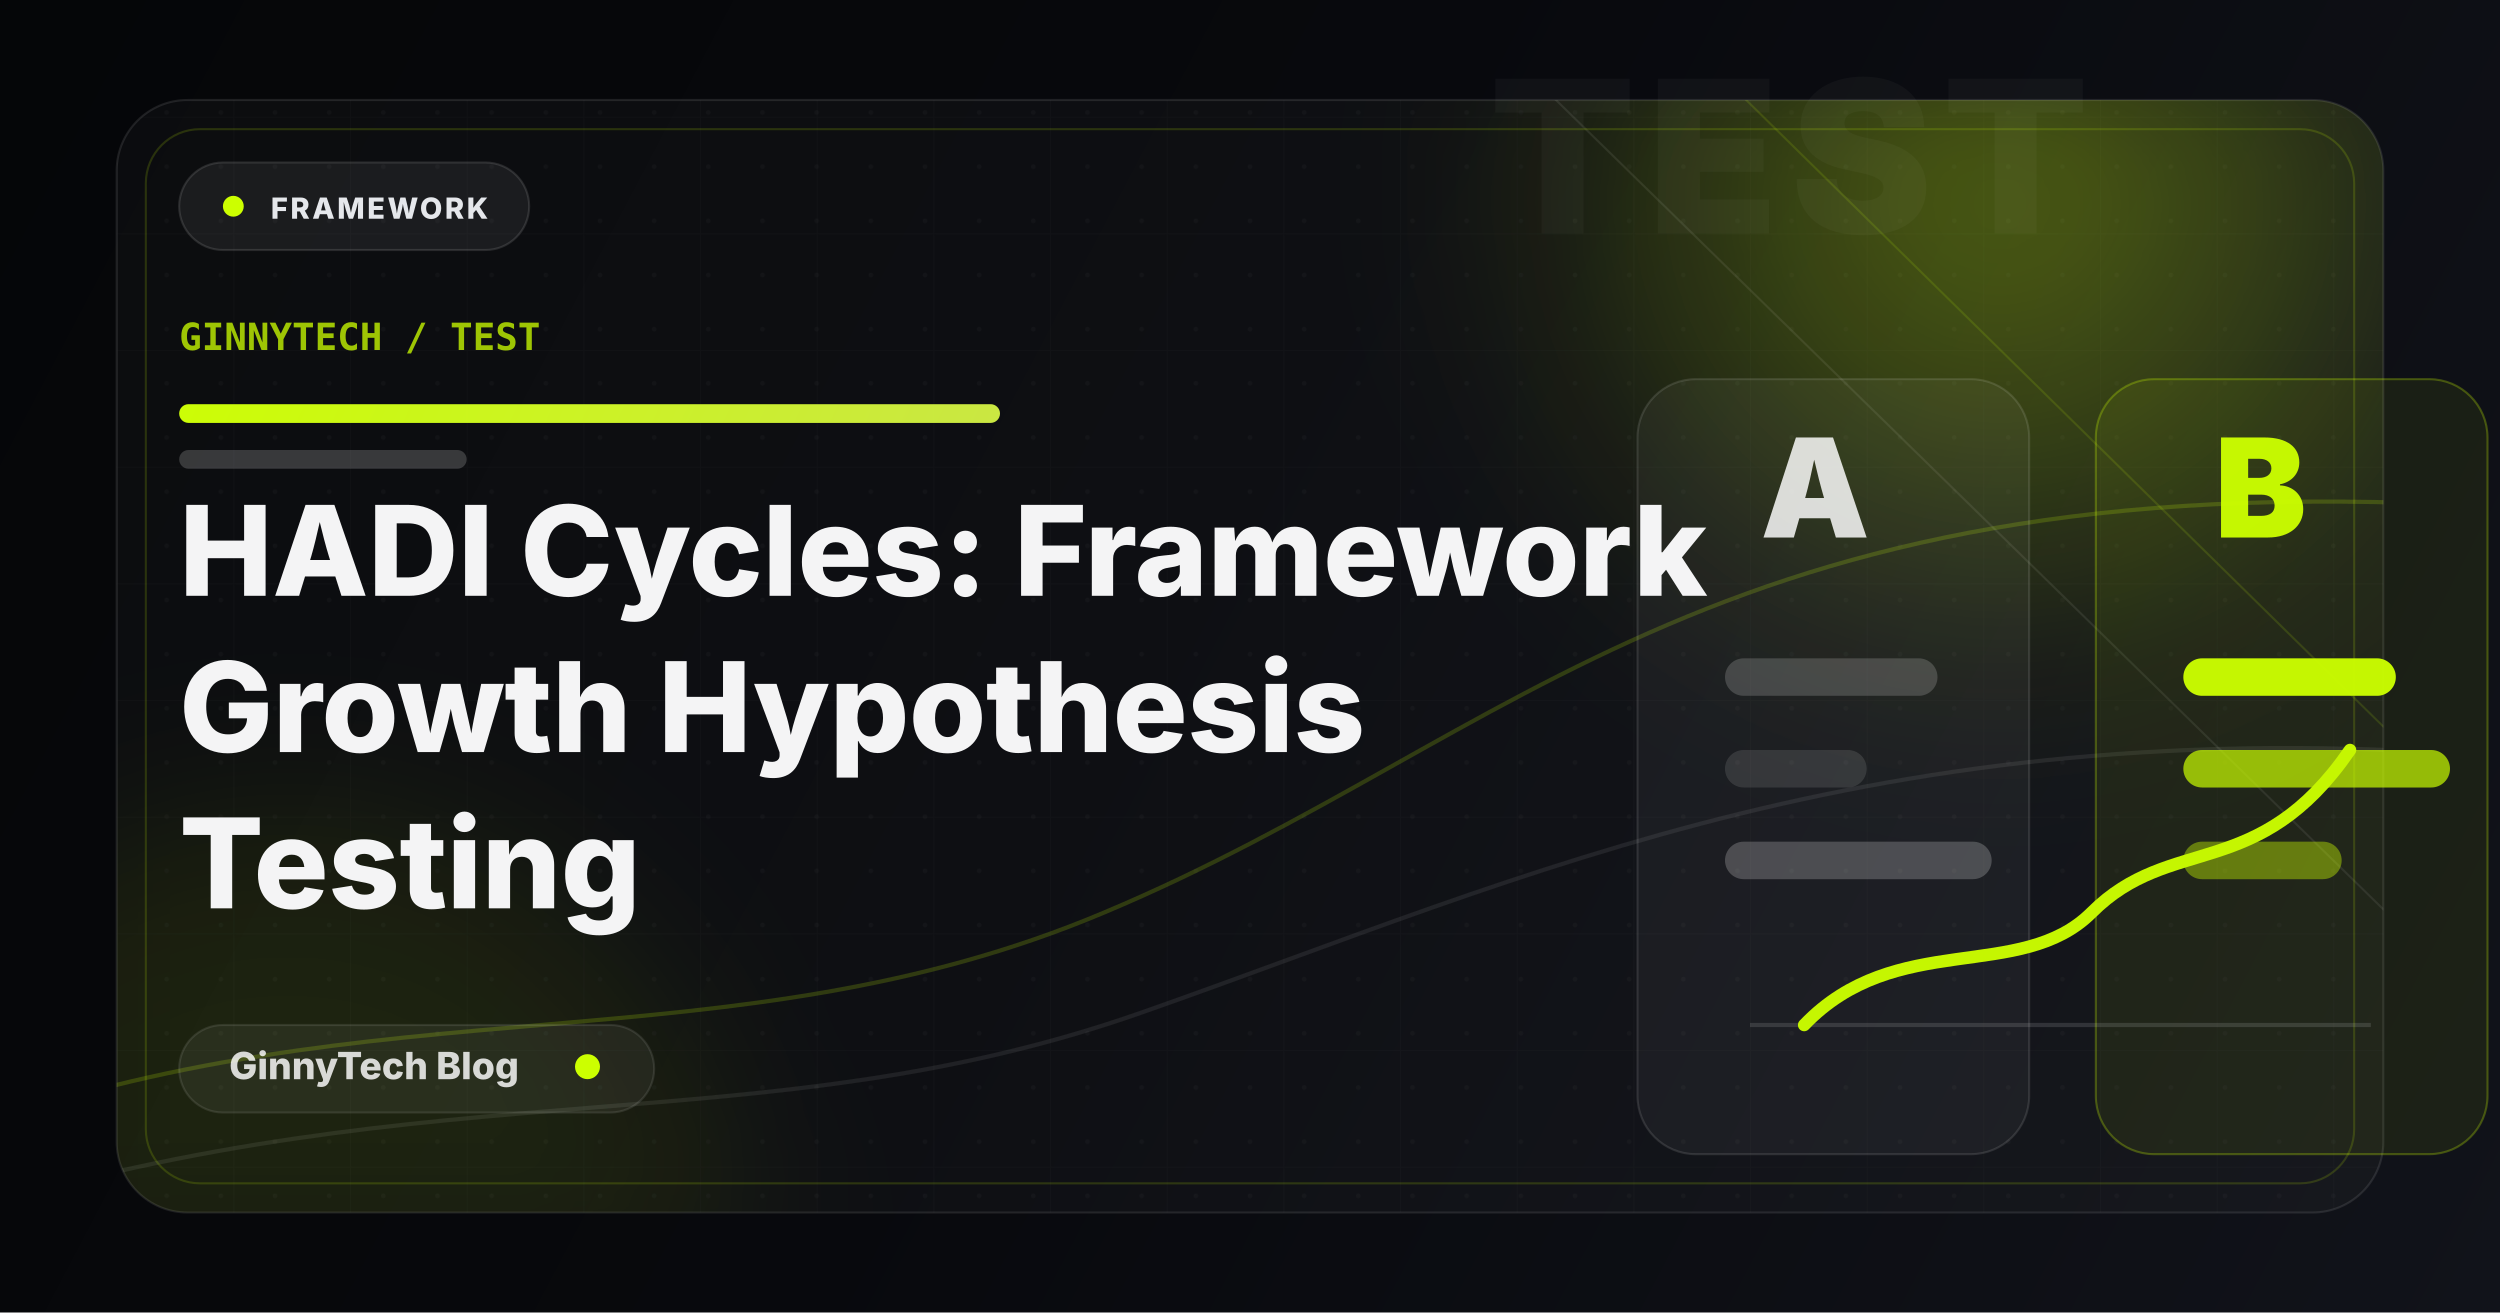
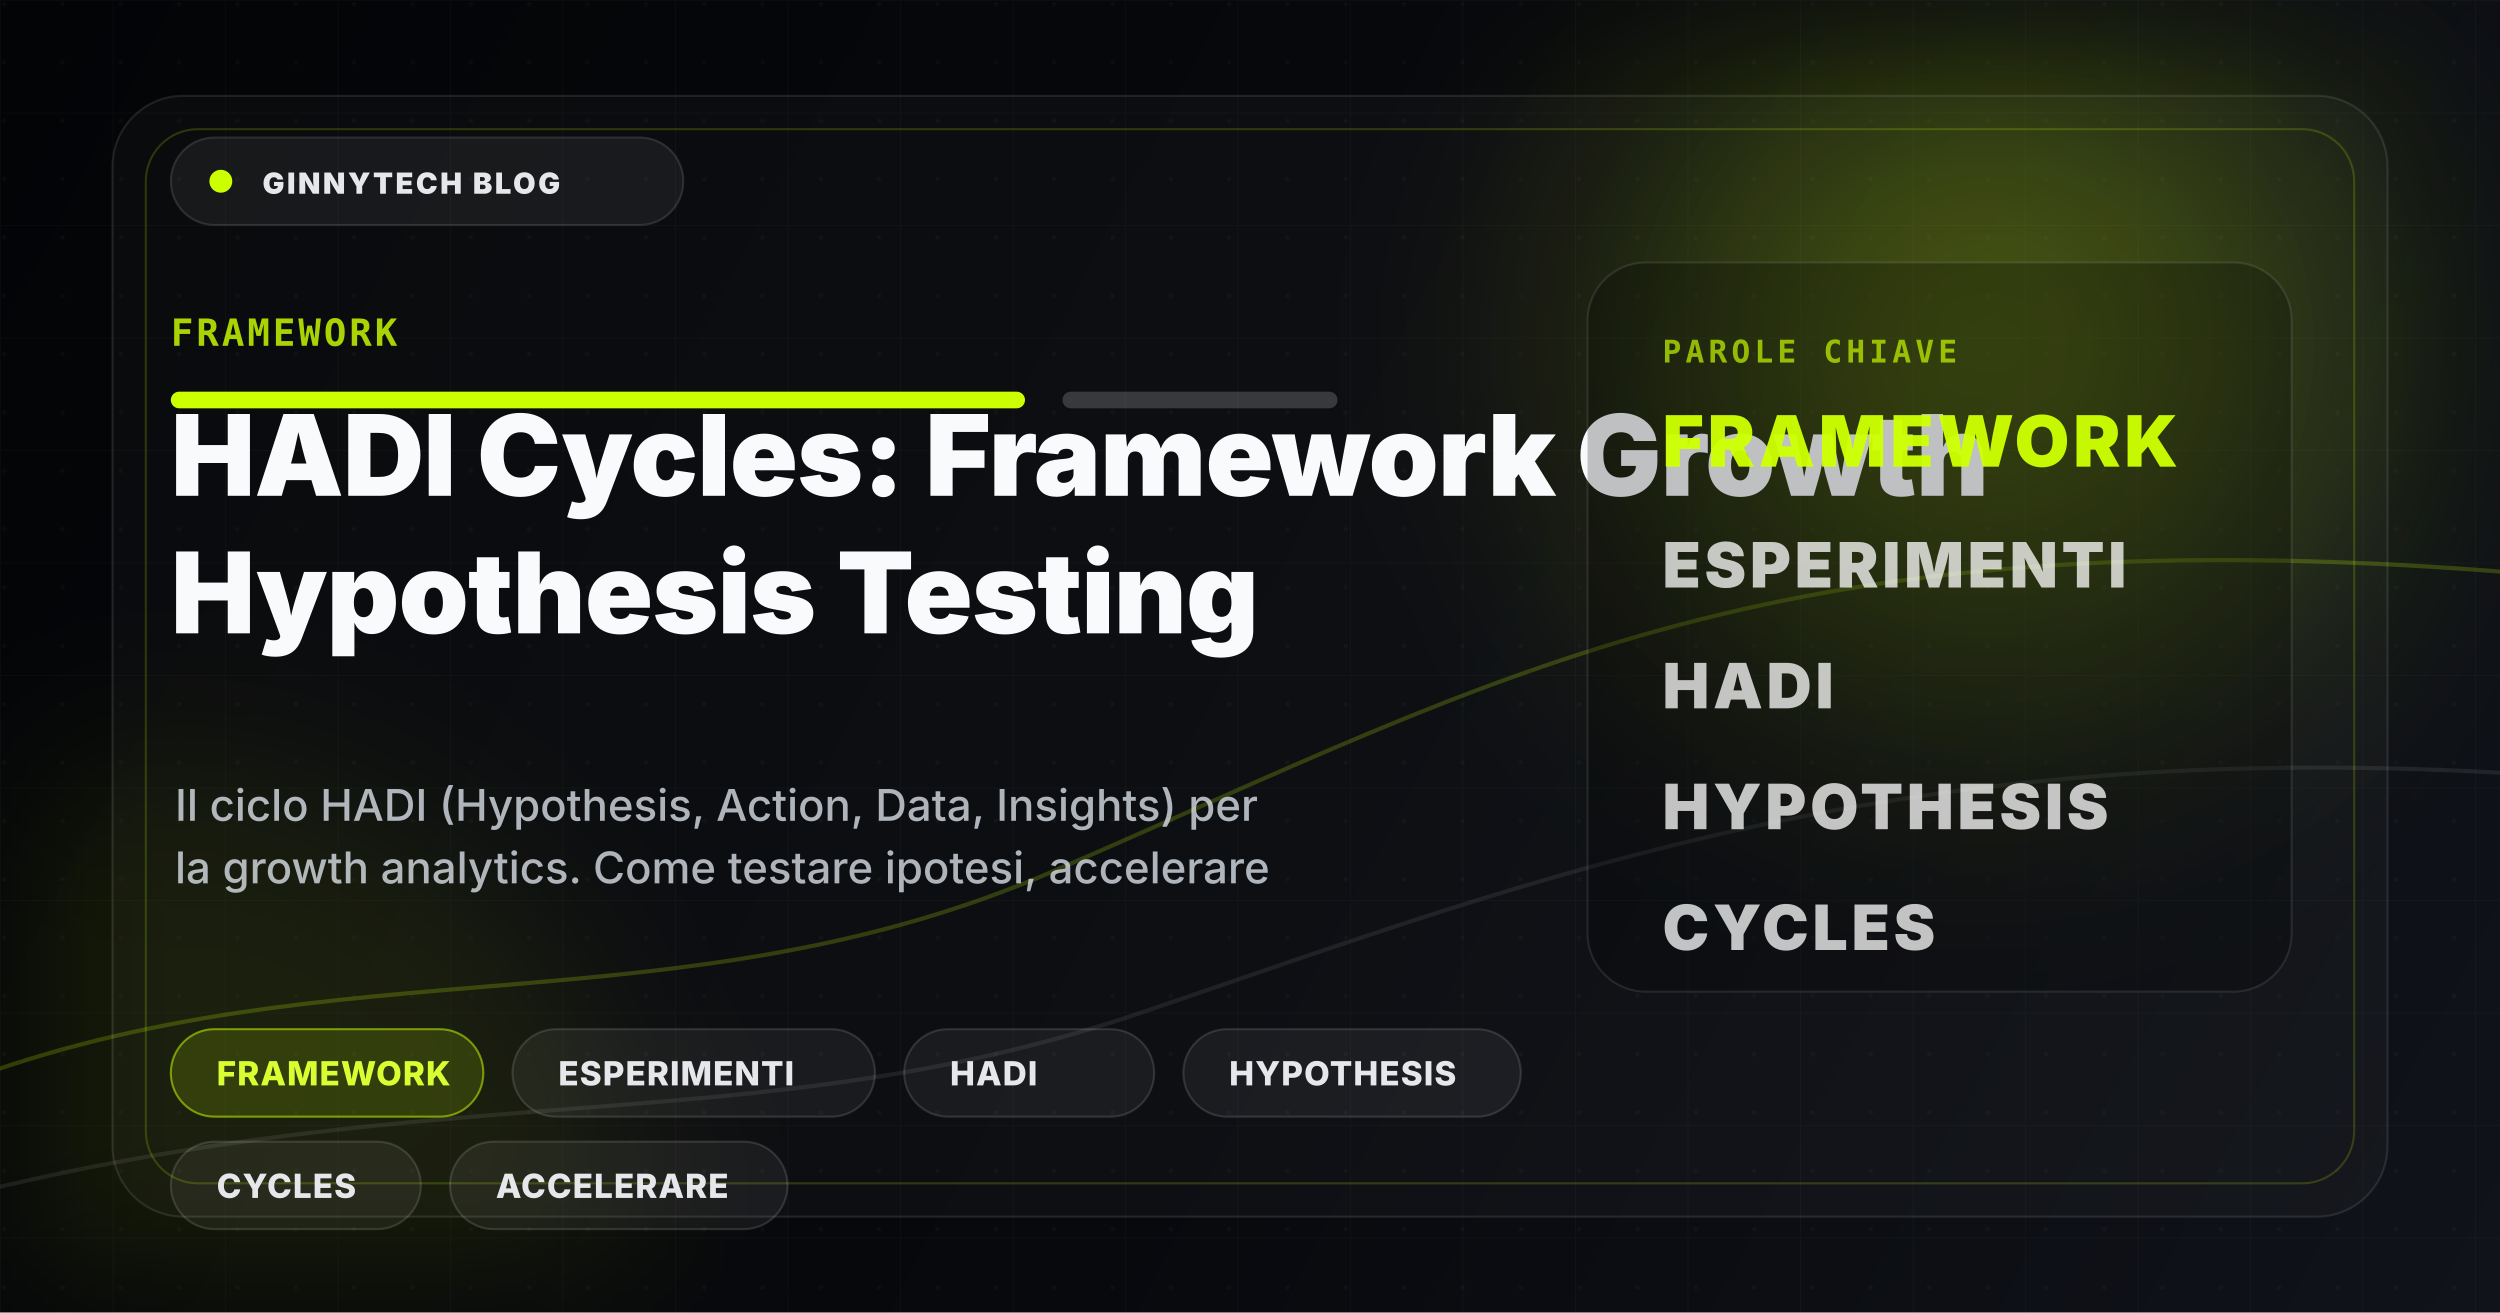
- <svg xmlns="http://www.w3.org/2000/svg" width="1200" height="630" viewBox="0 0 1200 630" fill="none">
+ <svg xmlns="http://www.w3.org/2000/svg" width="1200" height="630" viewBox="0 0 1200 630" fill="none" role="img" aria-label="Copertina articolo GinnyTech: HADI Cycles: Framework Growth Hypothesis Testing">
  <defs>
    <linearGradient id="bg" x1="0" y1="0" x2="1200" y2="630" gradientUnits="userSpaceOnUse">
-       <stop offset="0" stop-color="#050608" />
-       <stop offset="0.46" stop-color="#08090d" />
-       <stop offset="1" stop-color="#11131a" />
+       <stop offset="0" stop-color="#030406" />
+       <stop offset="0.55" stop-color="#08090d" />
+       <stop offset="1" stop-color="#10131a" />
    </linearGradient>
-     <linearGradient id="lime" x1="96" y1="100" x2="1060" y2="548" gradientUnits="userSpaceOnUse">
-       <stop offset="0" stop-color="#ccff00" stop-opacity="1" />
-       <stop offset="0.52" stop-color="#e7ff65" stop-opacity="0.86" />
-       <stop offset="1" stop-color="#b3e600" stop-opacity="0.9" />
-     </linearGradient>
-     <radialGradient id="glow" cx="50%" cy="50%" r="50%">
-       <stop offset="0" stop-color="#ccff00" stop-opacity="0.35" />
+     <radialGradient id="limeGlow" cx="50%" cy="50%" r="50%">
+       <stop offset="0" stop-color="#ccff00" stop-opacity="0.34" />
      <stop offset="1" stop-color="#ccff00" stop-opacity="0" />
    </radialGradient>
-     <filter id="softBlur" x="-40%" y="-40%" width="180%" height="180%">
+     <pattern id="grid" width="54" height="54" patternUnits="userSpaceOnUse">
+       <path d="M54 0H0V54" stroke="rgba(255,255,255,0.07)" stroke-width="1" />
+     </pattern>
+     <pattern id="dots" width="28" height="28" patternUnits="userSpaceOnUse">
+       <circle cx="2" cy="2" r="1.1" fill="rgba(255,255,255,0.13)" />
+     </pattern>
+     <filter id="blur" x="-50%" y="-50%" width="200%" height="200%">
      <feGaussianBlur stdDeviation="44" />
    </filter>
-     <pattern id="dots" width="26" height="26" patternUnits="userSpaceOnUse">
-       <circle cx="2" cy="2" r="1.15" fill="rgba(255,255,255,0.12)" />
-     </pattern>
-     <pattern id="grid" width="56" height="56" patternUnits="userSpaceOnUse">
-       <path d="M56 0H0V56" stroke="rgba(255,255,255,0.08)" stroke-width="1" />
-     </pattern>
-     <clipPath id="frameClip">
-       <rect x="56" y="48" width="1088" height="534" rx="34" />
-     </clipPath>
  </defs>
  <rect width="1200" height="630" fill="url(#bg)" />
-   <g clip-path="url(#frameClip)">
-     <rect x="0" y="0" width="1200" height="630" fill="url(#grid)" opacity="0.2" />
-     <rect x="0" y="0" width="1200" height="630" fill="url(#dots)" opacity="0.2" />
-     <circle cx="960" cy="92" r="260" fill="url(#glow)" filter="url(#softBlur)" />
-     <circle cx="138" cy="602" r="210" fill="#ccff00" fill-opacity="0.09" filter="url(#softBlur)" />
-     <path d="M-20 544C180 470 350 514 530 438C730 354 826 218 1208 244" stroke="rgba(204,255,0,0.18)" stroke-width="2" />
-     <path d="M-18 582C212 512 366 550 548 486C736 420 906 338 1210 364" stroke="rgba(255,255,255,0.08)" stroke-width="2" />
-     <path d="M616 -80L1166 458" stroke="rgba(255,255,255,0.08)" stroke-width="1" />
-     <path d="M708 -80L1190 394" stroke="rgba(204,255,0,0.13)" stroke-width="1" />
+   <rect width="1200" height="630" fill="url(#grid)" opacity="0.34" />
+   <rect width="1200" height="630" fill="url(#dots)" opacity="0.18" />
+   <circle cx="955" cy="166" r="258" fill="url(#limeGlow)" filter="url(#blur)" />
+   <circle cx="80" cy="590" r="220" fill="#ccff00" fill-opacity="0.08" filter="url(#blur)" />
+   <path d="M-20 520C160 452 326 496 506 418C724 324 852 244 1220 276" stroke="rgba(204,255,0,0.20)" stroke-width="2" />
+   <path d="M-18 574C214 516 366 548 548 486C742 420 914 352 1218 372" stroke="rgba(255,255,255,0.08)" stroke-width="2" />
+   <rect x="54" y="46" width="1092" height="538" rx="34" fill="rgba(255,255,255,0.024)" stroke="rgba(255,255,255,0.10)" />
+   <rect x="70" y="62" width="1060" height="506" rx="25" stroke="rgba(204,255,0,0.18)" />
+   <g transform="translate(82 94)">
+     <rect x="0" y="-28" width="246" height="42" rx="21" fill="rgba(255,255,255,0.06)" stroke="rgba(255,255,255,0.12)" />
+     <circle cx="24" cy="-7" r="5.5" fill="#ccff00" />
+     <text x="44" y="-1" font-family="Montserrat, Inter, Arial, sans-serif" font-size="14" font-weight="850" letter-spacing="1.2" fill="#e5e7eb">GINNYTECH BLOG</text>
  </g>
-   <rect x="56" y="48" width="1088" height="534" rx="34" fill="rgba(255,255,255,0.025)" stroke="rgba(255,255,255,0.10)" />
-   <rect x="70" y="62" width="1060" height="506" rx="26" stroke="rgba(204,255,0,0.16)" stroke-width="1" />
-   <rect x="86" y="78" width="168" height="42" rx="21" fill="rgba(255,255,255,0.065)" stroke="rgba(255,255,255,0.12)" />
-   <circle cx="112" cy="99" r="5" fill="#ccff00" />
-   <text x="130" y="105" font-family="Montserrat, Inter, Arial, sans-serif" font-size="14" font-weight="800" letter-spacing="1.2" fill="#e5e7eb">FRAMEWORK</text>
-   <text x="86" y="168" font-family="JetBrains Mono, Consolas, monospace" font-size="18" font-weight="700" fill="rgba(204,255,0,0.76)">GINNYTECH / TEST</text>
-   <rect x="86" y="194" width="394" height="9" rx="4.5" fill="url(#lime)" />
-   <rect x="86" y="216" width="138" height="9" rx="4.5" fill="rgba(255,255,255,0.18)" />
-   <text x="715" y="112" font-family="Montserrat, Inter, Arial, sans-serif" font-size="102" font-weight="900" letter-spacing="6" fill="rgba(255,255,255,0.035)">TEST</text>
-   <g transform="translate(754 142)" opacity="0.96">
-     <rect x="32" y="40" width="188" height="372" rx="28" fill="rgba(255,255,255,0.045)" stroke="rgba(255,255,255,0.12)" />
-     <rect x="252" y="40" width="188" height="372" rx="28" fill="rgba(204,255,0,0.07)" stroke="rgba(204,255,0,0.28)" />
-     <text x="91" y="116" font-family="Montserrat, Inter, Arial, sans-serif" font-size="66" font-weight="900" fill="rgba(255,255,255,0.86)">A</text>
-     <text x="309" y="116" font-family="Montserrat, Inter, Arial, sans-serif" font-size="66" font-weight="900" fill="#ccff00">B</text>
-     <rect x="74" y="174" width="102" height="18" rx="9" fill="rgba(255,255,255,0.18)" />
-     <rect x="74" y="218" width="68" height="18" rx="9" fill="rgba(255,255,255,0.12)" />
-     <rect x="74" y="262" width="128" height="18" rx="9" fill="rgba(255,255,255,0.22)" />
-     <rect x="294" y="174" width="102" height="18" rx="9" fill="#ccff00" />
-     <rect x="294" y="218" width="128" height="18" rx="9" fill="rgba(204,255,0,0.72)" />
-     <rect x="294" y="262" width="76" height="18" rx="9" fill="rgba(204,255,0,0.42)" />
-     <path d="M86 350H384" stroke="rgba(255,255,255,0.13)" stroke-width="2" />
-     <path d="M112 350C156 304 216 330 250 296C288 258 330 282 374 218" stroke="#ccff00" stroke-width="6" stroke-linecap="round" fill="none" />
+   <text x="82" y="166" font-family="JetBrains Mono, Consolas, monospace" font-size="18" font-weight="800" letter-spacing="1.4" fill="rgba(204,255,0,0.82)">FRAMEWORK</text>
+   <rect x="82" y="188" width="410" height="8" rx="4" fill="#ccff00" />
+   <rect x="510" y="188" width="132" height="8" rx="4" fill="rgba(255,255,255,0.18)" />
+   <text x="82" y="238" font-family="Montserrat, Inter, Arial, sans-serif" font-size="54" font-weight="850" letter-spacing="-0.4" fill="#f8fafc">HADI Cycles: Framework Growth</text>
+   <text x="82" y="304" font-family="Montserrat, Inter, Arial, sans-serif" font-size="54" font-weight="850" letter-spacing="-0.4" fill="#f8fafc">Hypothesis Testing</text>
+   <text x="84" y="394" font-family="Inter, Arial, sans-serif" font-size="21" font-weight="500" fill="rgba(226,232,240,0.76)">Il ciclo HADI (Hypothesis, Action, Data, Insights) per</text>
+   <text x="84" y="424" font-family="Inter, Arial, sans-serif" font-size="21" font-weight="500" fill="rgba(226,232,240,0.76)">la growth analytics. Come testare ipotesi, accelerare</text>
+   <g opacity="0.96">
+     <rect x="762" y="126" width="338" height="350" rx="28" fill="rgba(0,0,0,0.24)" stroke="rgba(255,255,255,0.10)" />
+     <text x="798" y="174" font-family="JetBrains Mono, Consolas, monospace" font-size="15" font-weight="800" letter-spacing="2" fill="rgba(204,255,0,0.70)">PAROLE CHIAVE</text>
+     <text x="798" y="224" font-family="Montserrat, Inter, Arial, sans-serif" font-size="34" font-weight="900" letter-spacing="1.8" fill="#ccff00">FRAMEWORK</text>
+     <text x="798" y="282" font-family="Montserrat, Inter, Arial, sans-serif" font-size="30" font-weight="900" letter-spacing="1.8" fill="rgba(255,255,255,0.78)">ESPERIMENTI</text>
+     <text x="798" y="340" font-family="Montserrat, Inter, Arial, sans-serif" font-size="30" font-weight="900" letter-spacing="1.8" fill="rgba(255,255,255,0.78)">HADI</text>
+     <text x="798" y="398" font-family="Montserrat, Inter, Arial, sans-serif" font-size="30" font-weight="900" letter-spacing="1.8" fill="rgba(255,255,255,0.78)">HYPOTHESIS</text>
+     <text x="798" y="456" font-family="Montserrat, Inter, Arial, sans-serif" font-size="30" font-weight="900" letter-spacing="1.8" fill="rgba(255,255,255,0.78)">CYCLES</text>
  </g>
-   <text x="86" y="286" font-family="Montserrat, Inter, Arial, sans-serif" font-size="60" font-weight="800" letter-spacing="-0.2" fill="#f4f4f5">HADI Cycles: Framework</text>
-   <text x="86" y="361" font-family="Montserrat, Inter, Arial, sans-serif" font-size="60" font-weight="800" letter-spacing="-0.2" fill="#f4f4f5">Growth Hypothesis</text>
-   <text x="86" y="436" font-family="Montserrat, Inter, Arial, sans-serif" font-size="60" font-weight="800" letter-spacing="-0.2" fill="#f4f4f5">Testing</text>
-   <g transform="translate(86 520)">
-     <rect x="0" y="-28" width="228" height="42" rx="21" fill="rgba(255,255,255,0.055)" stroke="rgba(255,255,255,0.10)" />
-     <text x="24" y="-2" font-family="Montserrat, Inter, Arial, sans-serif" font-size="18" font-weight="800" fill="rgba(255,255,255,0.82)">GinnyTech Blog</text>
-     <circle cx="196" cy="-8" r="6" fill="#ccff00" />
+   <g transform="translate(82 526)">
+     <rect x="0" y="-32" width="150" height="42" rx="21" fill="rgba(204,255,0,0.14)" stroke="rgba(204,255,0,0.52)" />
+     <text x="22" y="-5" font-family="Montserrat, Inter, Arial, sans-serif" font-size="16" font-weight="800" letter-spacing="0.5" fill="#d9ff33">FRAMEWORK</text>
+   </g>
+   <g transform="translate(246 526)">
+     <rect x="0" y="-32" width="174" height="42" rx="21" fill="rgba(255,255,255,0.055)" stroke="rgba(255,255,255,0.13)" />
+     <text x="22" y="-5" font-family="Montserrat, Inter, Arial, sans-serif" font-size="16" font-weight="800" letter-spacing="0.5" fill="#e5e7eb">ESPERIMENTI</text>
+   </g>
+   <g transform="translate(434 526)">
+     <rect x="0" y="-32" width="120" height="42" rx="21" fill="rgba(255,255,255,0.055)" stroke="rgba(255,255,255,0.13)" />
+     <text x="22" y="-5" font-family="Montserrat, Inter, Arial, sans-serif" font-size="16" font-weight="800" letter-spacing="0.5" fill="#e5e7eb">HADI</text>
+   </g>
+   <g transform="translate(568 526)">
+     <rect x="0" y="-32" width="162" height="42" rx="21" fill="rgba(255,255,255,0.055)" stroke="rgba(255,255,255,0.13)" />
+     <text x="22" y="-5" font-family="Montserrat, Inter, Arial, sans-serif" font-size="16" font-weight="800" letter-spacing="0.5" fill="#e5e7eb">HYPOTHESIS</text>
+   </g>
+   <g transform="translate(82 580)">
+     <rect x="0" y="-32" width="120" height="42" rx="21" fill="rgba(255,255,255,0.055)" stroke="rgba(255,255,255,0.13)" />
+     <text x="22" y="-5" font-family="Montserrat, Inter, Arial, sans-serif" font-size="16" font-weight="800" letter-spacing="0.5" fill="#e5e7eb">CYCLES</text>
+   </g>
+   <g transform="translate(216 580)">
+     <rect x="0" y="-32" width="162" height="42" rx="21" fill="rgba(255,255,255,0.055)" stroke="rgba(255,255,255,0.13)" />
+     <text x="22" y="-5" font-family="Montserrat, Inter, Arial, sans-serif" font-size="16" font-weight="800" letter-spacing="0.5" fill="#e5e7eb">ACCELERARE</text>
  </g>
</svg>
